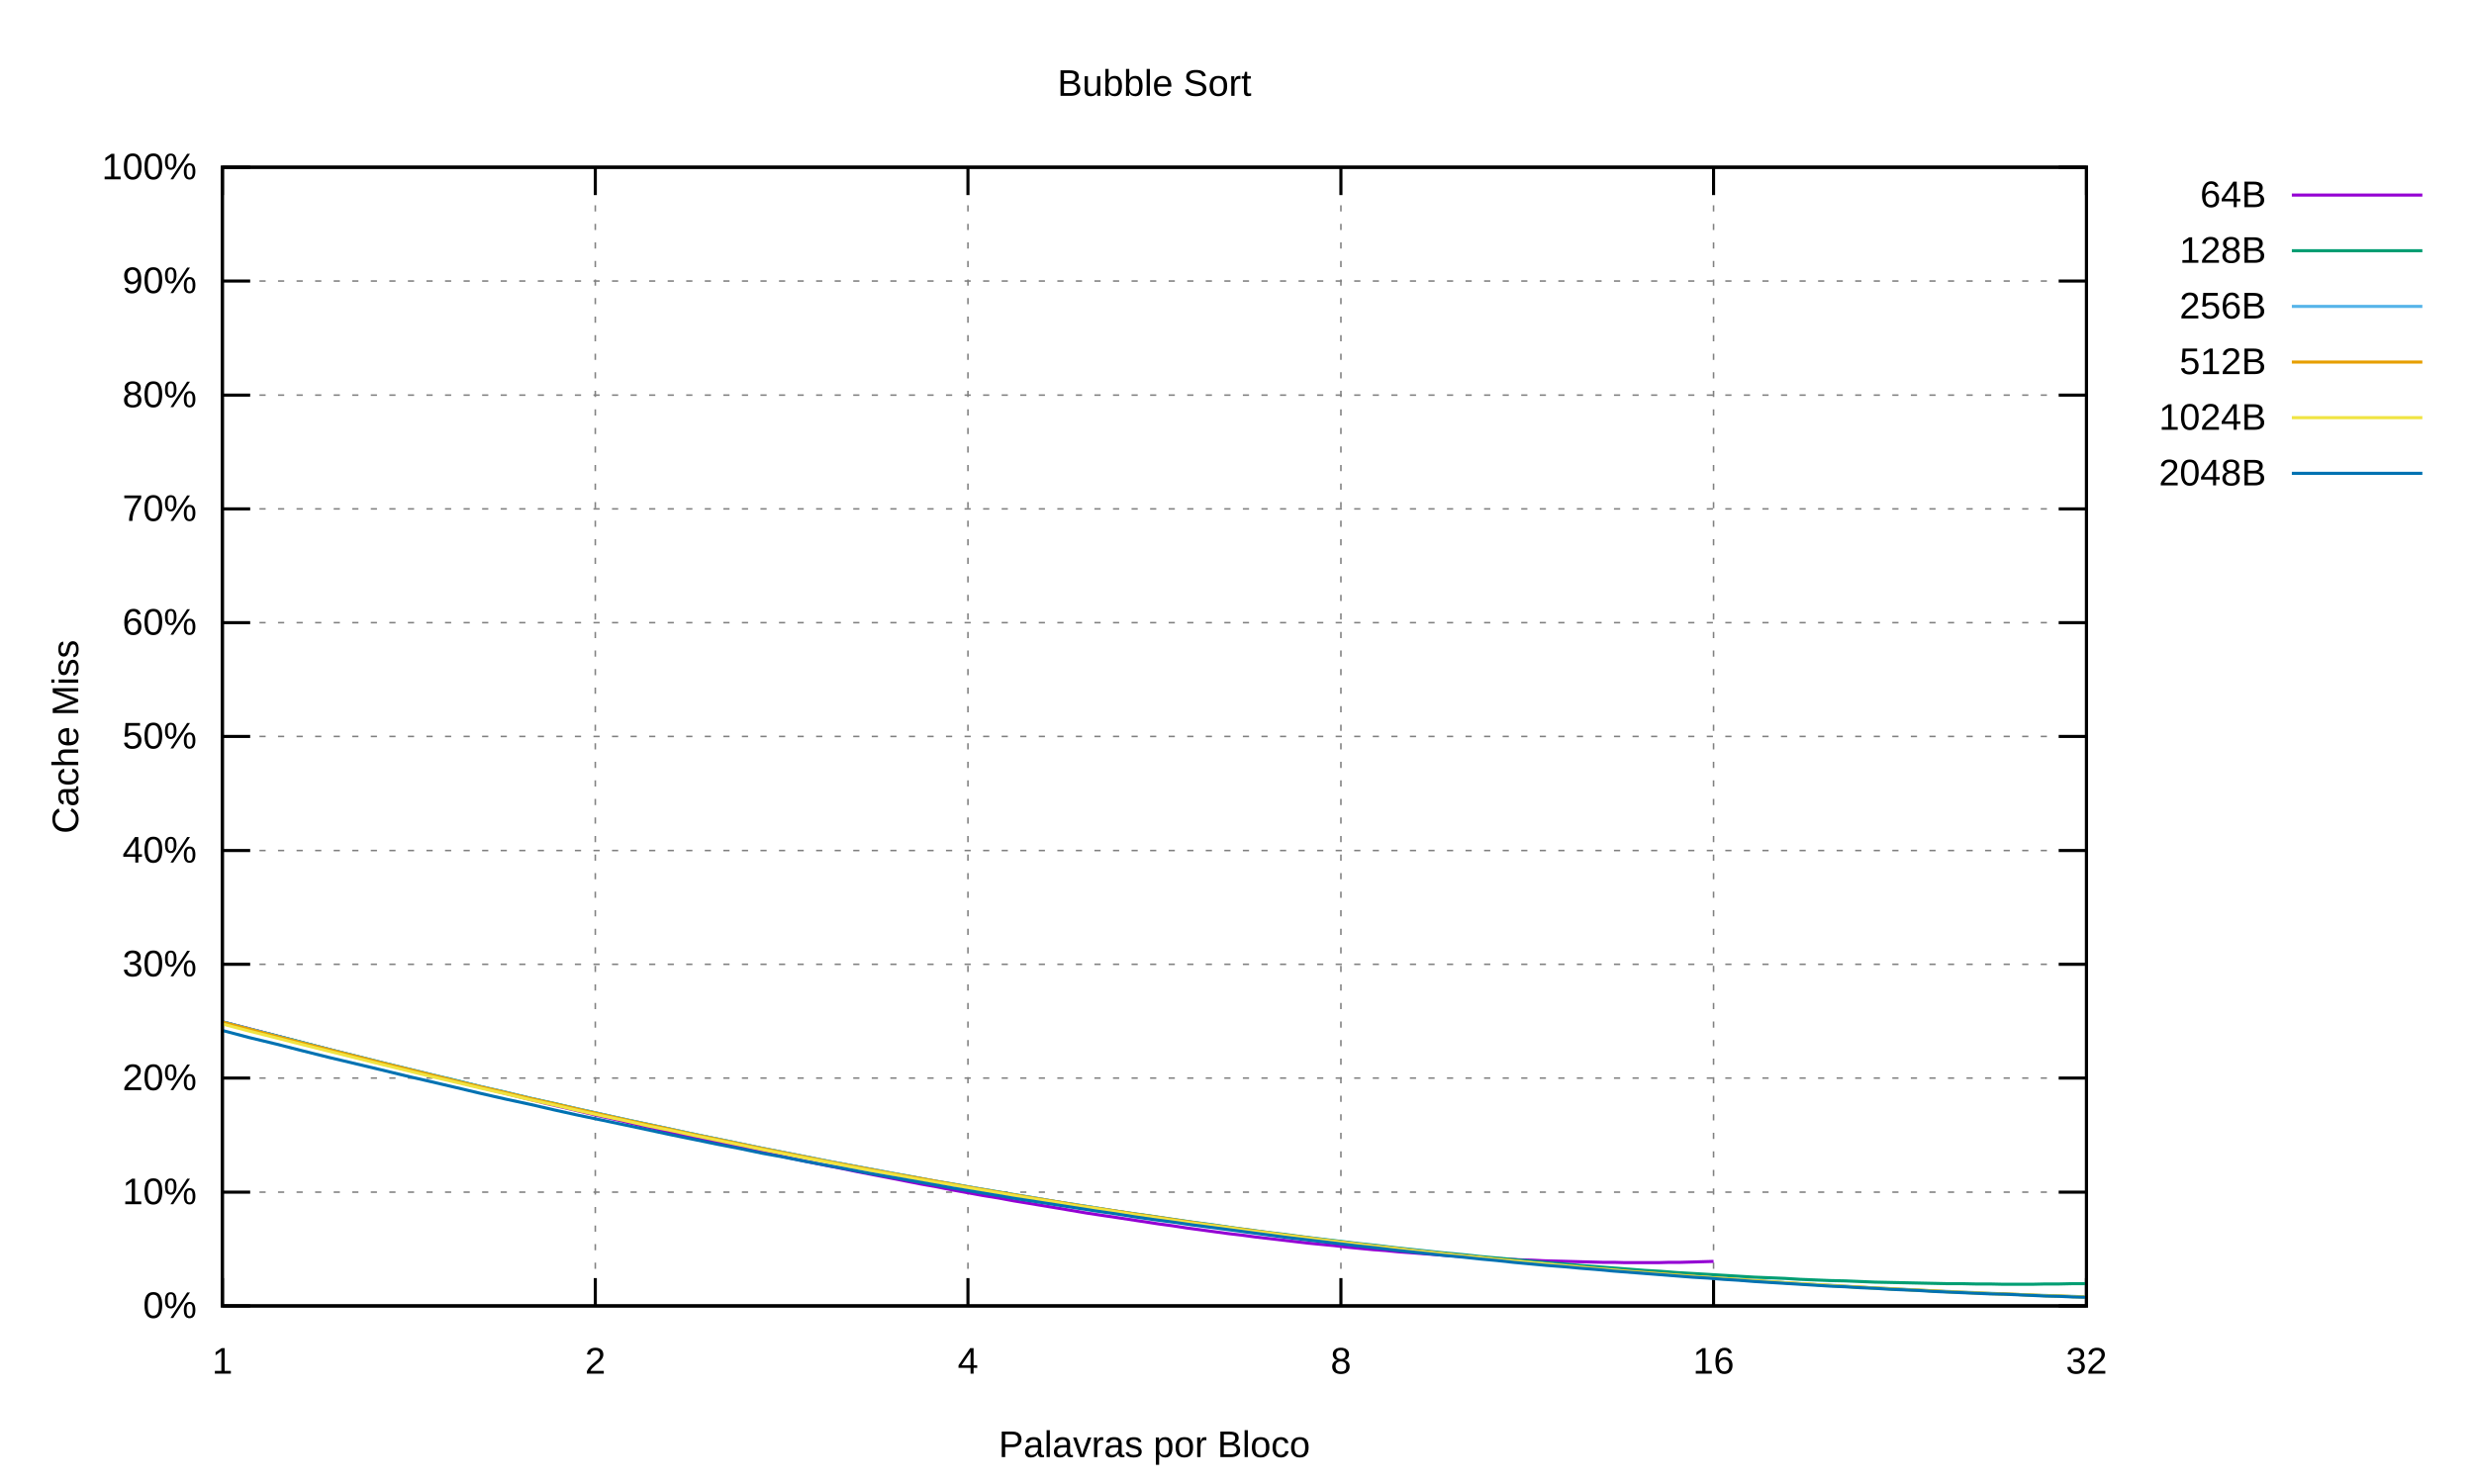
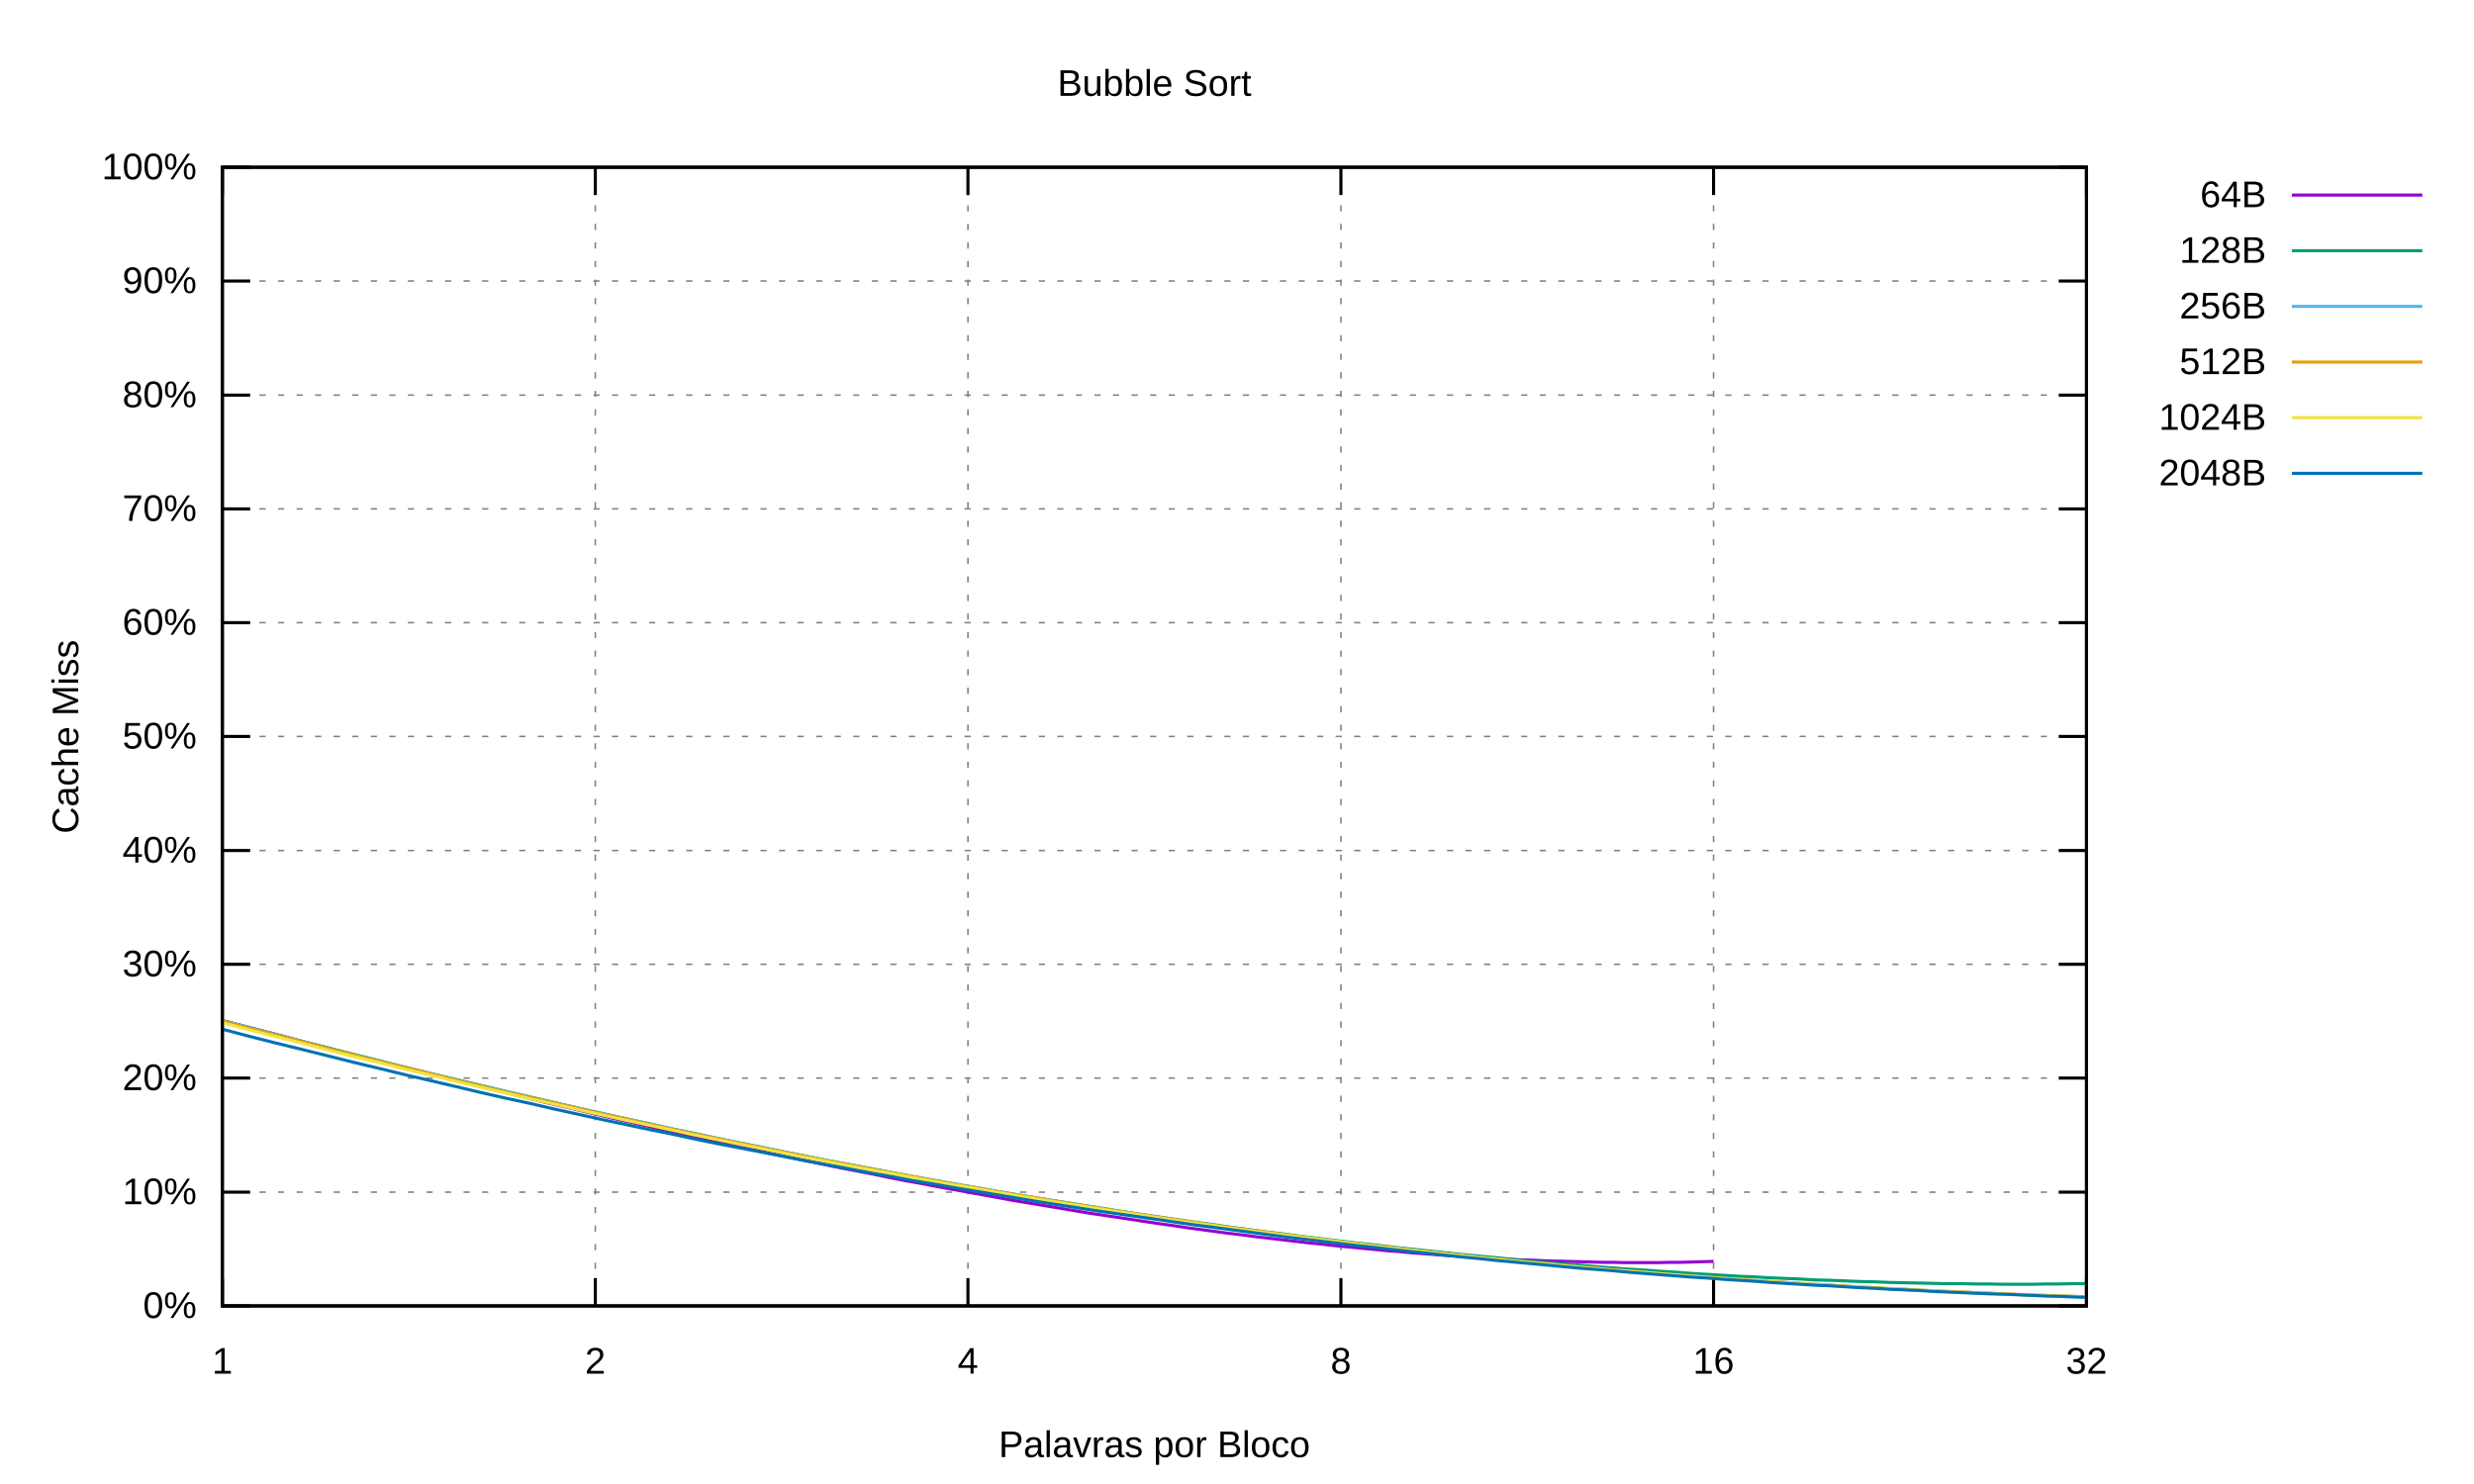
<svg xmlns="http://www.w3.org/2000/svg" xmlns:xlink="http://www.w3.org/1999/xlink" width="800" height="480" viewBox="0 0 800 480">
  <g id="gnuplot_canvas">
    <rect x="0" y="0" width="800" height="480" fill="none" />
    <defs>
      <circle id="gpDot" r="0.5" stroke-width="0.5" stroke="currentColor" />
      <path id="gpPt0" stroke-width="0.222" stroke="currentColor" d="M-1,0 h2 M0,-1 v2" />
      <path id="gpPt1" stroke-width="0.222" stroke="currentColor" d="M-1,-1 L1,1 M1,-1 L-1,1" />
      <path id="gpPt2" stroke-width="0.222" stroke="currentColor" d="M-1,0 L1,0 M0,-1 L0,1 M-1,-1 L1,1 M-1,1 L1,-1" />
      <rect id="gpPt3" stroke-width="0.222" stroke="currentColor" x="-1" y="-1" width="2" height="2" />
      <rect id="gpPt4" stroke-width="0.222" stroke="currentColor" fill="currentColor" x="-1" y="-1" width="2" height="2" />
      <circle id="gpPt5" stroke-width="0.222" stroke="currentColor" cx="0" cy="0" r="1" />
      <use xlink:href="#gpPt5" id="gpPt6" fill="currentColor" stroke="none" />
      <path id="gpPt7" stroke-width="0.222" stroke="currentColor" d="M0,-1.33 L-1.33,0.67 L1.33,0.67 z" />
      <use xlink:href="#gpPt7" id="gpPt8" fill="currentColor" stroke="none" />
      <use xlink:href="#gpPt7" id="gpPt9" stroke="currentColor" transform="rotate(180)" />
      <use xlink:href="#gpPt9" id="gpPt10" fill="currentColor" stroke="none" />
      <use xlink:href="#gpPt3" id="gpPt11" stroke="currentColor" transform="rotate(45)" />
      <use xlink:href="#gpPt11" id="gpPt12" fill="currentColor" stroke="none" />
      <path id="gpPt13" stroke-width="0.222" stroke="currentColor" d="M0,1.330 L1.265,0.411 L0.782,-1.067 L-0.782,-1.076 L-1.265,0.411 z" />
      <use xlink:href="#gpPt13" id="gpPt14" fill="currentColor" stroke="none" />
      <filter id="textbox" filterUnits="objectBoundingBox" x="0" y="0" height="1" width="1">
        <feFlood flood-color="white" flood-opacity="1" result="bgnd" />
        <feComposite in="SourceGraphic" in2="bgnd" operator="atop" />
      </filter>
      <filter id="greybox" filterUnits="objectBoundingBox" x="0" y="0" height="1" width="1">
        <feFlood flood-color="lightgrey" flood-opacity="1" result="grey" />
        <feComposite in="SourceGraphic" in2="grey" operator="atop" />
      </filter>
    </defs>
    <g fill="none" color="white" stroke="black" stroke-width="1.00" stroke-linecap="butt" stroke-linejoin="miter">
</g>
    <g fill="none" color="black" stroke="currentColor" stroke-width="1.00" stroke-linecap="butt" stroke-linejoin="miter">
</g>
    <g fill="none" color="black" stroke="black" stroke-width="0.50" stroke-linecap="butt" stroke-linejoin="miter">
</g>
    <g fill="none" color="gray" stroke="currentColor" stroke-width="0.50" stroke-linecap="butt" stroke-linejoin="miter">
      <path stroke="gray" stroke-dasharray="2,4" class="gridline" d="M71.9,422.4 L674.7,422.4  " />
    </g>
    <g fill="none" color="gray" stroke="gray" stroke-width="1.00" stroke-linecap="butt" stroke-linejoin="miter">
</g>
    <g fill="none" color="black" stroke="currentColor" stroke-width="1.00" stroke-linecap="butt" stroke-linejoin="miter">
      <path stroke="black" d="M71.9,422.4 L80.9,422.4 M674.7,422.4 L665.7,422.4  " />
      <g transform="translate(63.6,426.3)" stroke="none" fill="black" font-family="Arial" font-size="12.00" text-anchor="end">
        <text>
          <tspan font-family="Arial">0%</tspan>
        </text>
      </g>
    </g>
    <g fill="none" color="black" stroke="currentColor" stroke-width="1.00" stroke-linecap="butt" stroke-linejoin="miter">
</g>
    <g fill="none" color="black" stroke="black" stroke-width="0.50" stroke-linecap="butt" stroke-linejoin="miter">
</g>
    <g fill="none" color="gray" stroke="currentColor" stroke-width="0.50" stroke-linecap="butt" stroke-linejoin="miter">
      <path stroke="gray" stroke-dasharray="2,4" class="gridline" d="M71.9,385.6 L674.7,385.6  " />
    </g>
    <g fill="none" color="gray" stroke="gray" stroke-width="1.00" stroke-linecap="butt" stroke-linejoin="miter">
</g>
    <g fill="none" color="black" stroke="currentColor" stroke-width="1.00" stroke-linecap="butt" stroke-linejoin="miter">
      <path stroke="black" d="M71.9,385.6 L80.9,385.6 M674.7,385.6 L665.7,385.6  " />
      <g transform="translate(63.6,389.5)" stroke="none" fill="black" font-family="Arial" font-size="12.00" text-anchor="end">
        <text>
          <tspan font-family="Arial">10%</tspan>
        </text>
      </g>
    </g>
    <g fill="none" color="black" stroke="currentColor" stroke-width="1.00" stroke-linecap="butt" stroke-linejoin="miter">
</g>
    <g fill="none" color="black" stroke="black" stroke-width="0.50" stroke-linecap="butt" stroke-linejoin="miter">
</g>
    <g fill="none" color="gray" stroke="currentColor" stroke-width="0.50" stroke-linecap="butt" stroke-linejoin="miter">
      <path stroke="gray" stroke-dasharray="2,4" class="gridline" d="M71.9,348.7 L674.7,348.7  " />
    </g>
    <g fill="none" color="gray" stroke="gray" stroke-width="1.00" stroke-linecap="butt" stroke-linejoin="miter">
</g>
    <g fill="none" color="black" stroke="currentColor" stroke-width="1.00" stroke-linecap="butt" stroke-linejoin="miter">
      <path stroke="black" d="M71.9,348.7 L80.9,348.7 M674.7,348.7 L665.7,348.7  " />
      <g transform="translate(63.6,352.6)" stroke="none" fill="black" font-family="Arial" font-size="12.00" text-anchor="end">
        <text>
          <tspan font-family="Arial">20%</tspan>
        </text>
      </g>
    </g>
    <g fill="none" color="black" stroke="currentColor" stroke-width="1.00" stroke-linecap="butt" stroke-linejoin="miter">
</g>
    <g fill="none" color="black" stroke="black" stroke-width="0.50" stroke-linecap="butt" stroke-linejoin="miter">
</g>
    <g fill="none" color="gray" stroke="currentColor" stroke-width="0.50" stroke-linecap="butt" stroke-linejoin="miter">
      <path stroke="gray" stroke-dasharray="2,4" class="gridline" d="M71.9,311.9 L674.7,311.9  " />
    </g>
    <g fill="none" color="gray" stroke="gray" stroke-width="1.00" stroke-linecap="butt" stroke-linejoin="miter">
</g>
    <g fill="none" color="black" stroke="currentColor" stroke-width="1.00" stroke-linecap="butt" stroke-linejoin="miter">
      <path stroke="black" d="M71.9,311.9 L80.9,311.9 M674.7,311.9 L665.7,311.9  " />
      <g transform="translate(63.6,315.8)" stroke="none" fill="black" font-family="Arial" font-size="12.00" text-anchor="end">
        <text>
          <tspan font-family="Arial">30%</tspan>
        </text>
      </g>
    </g>
    <g fill="none" color="black" stroke="currentColor" stroke-width="1.00" stroke-linecap="butt" stroke-linejoin="miter">
</g>
    <g fill="none" color="black" stroke="black" stroke-width="0.50" stroke-linecap="butt" stroke-linejoin="miter">
</g>
    <g fill="none" color="gray" stroke="currentColor" stroke-width="0.50" stroke-linecap="butt" stroke-linejoin="miter">
      <path stroke="gray" stroke-dasharray="2,4" class="gridline" d="M71.9,275.1 L674.7,275.1  " />
    </g>
    <g fill="none" color="gray" stroke="gray" stroke-width="1.00" stroke-linecap="butt" stroke-linejoin="miter">
</g>
    <g fill="none" color="black" stroke="currentColor" stroke-width="1.00" stroke-linecap="butt" stroke-linejoin="miter">
      <path stroke="black" d="M71.9,275.1 L80.9,275.1 M674.7,275.1 L665.7,275.1  " />
      <g transform="translate(63.6,279.0)" stroke="none" fill="black" font-family="Arial" font-size="12.00" text-anchor="end">
        <text>
          <tspan font-family="Arial">40%</tspan>
        </text>
      </g>
    </g>
    <g fill="none" color="black" stroke="currentColor" stroke-width="1.00" stroke-linecap="butt" stroke-linejoin="miter">
</g>
    <g fill="none" color="black" stroke="black" stroke-width="0.50" stroke-linecap="butt" stroke-linejoin="miter">
</g>
    <g fill="none" color="gray" stroke="currentColor" stroke-width="0.50" stroke-linecap="butt" stroke-linejoin="miter">
      <path stroke="gray" stroke-dasharray="2,4" class="gridline" d="M71.9,238.2 L674.7,238.2  " />
    </g>
    <g fill="none" color="gray" stroke="gray" stroke-width="1.00" stroke-linecap="butt" stroke-linejoin="miter">
</g>
    <g fill="none" color="black" stroke="currentColor" stroke-width="1.00" stroke-linecap="butt" stroke-linejoin="miter">
      <path stroke="black" d="M71.9,238.2 L80.9,238.2 M674.7,238.2 L665.7,238.2  " />
      <g transform="translate(63.6,242.1)" stroke="none" fill="black" font-family="Arial" font-size="12.00" text-anchor="end">
        <text>
          <tspan font-family="Arial">50%</tspan>
        </text>
      </g>
    </g>
    <g fill="none" color="black" stroke="currentColor" stroke-width="1.00" stroke-linecap="butt" stroke-linejoin="miter">
</g>
    <g fill="none" color="black" stroke="black" stroke-width="0.50" stroke-linecap="butt" stroke-linejoin="miter">
</g>
    <g fill="none" color="gray" stroke="currentColor" stroke-width="0.50" stroke-linecap="butt" stroke-linejoin="miter">
      <path stroke="gray" stroke-dasharray="2,4" class="gridline" d="M71.9,201.4 L674.7,201.4  " />
    </g>
    <g fill="none" color="gray" stroke="gray" stroke-width="1.00" stroke-linecap="butt" stroke-linejoin="miter">
</g>
    <g fill="none" color="black" stroke="currentColor" stroke-width="1.00" stroke-linecap="butt" stroke-linejoin="miter">
      <path stroke="black" d="M71.9,201.4 L80.9,201.4 M674.7,201.4 L665.7,201.4  " />
      <g transform="translate(63.6,205.3)" stroke="none" fill="black" font-family="Arial" font-size="12.00" text-anchor="end">
        <text>
          <tspan font-family="Arial">60%</tspan>
        </text>
      </g>
    </g>
    <g fill="none" color="black" stroke="currentColor" stroke-width="1.00" stroke-linecap="butt" stroke-linejoin="miter">
</g>
    <g fill="none" color="black" stroke="black" stroke-width="0.50" stroke-linecap="butt" stroke-linejoin="miter">
</g>
    <g fill="none" color="gray" stroke="currentColor" stroke-width="0.50" stroke-linecap="butt" stroke-linejoin="miter">
      <path stroke="gray" stroke-dasharray="2,4" class="gridline" d="M71.9,164.6 L674.7,164.6  " />
    </g>
    <g fill="none" color="gray" stroke="gray" stroke-width="1.00" stroke-linecap="butt" stroke-linejoin="miter">
</g>
    <g fill="none" color="black" stroke="currentColor" stroke-width="1.00" stroke-linecap="butt" stroke-linejoin="miter">
      <path stroke="black" d="M71.9,164.6 L80.9,164.6 M674.7,164.6 L665.7,164.6  " />
      <g transform="translate(63.6,168.5)" stroke="none" fill="black" font-family="Arial" font-size="12.00" text-anchor="end">
        <text>
          <tspan font-family="Arial">70%</tspan>
        </text>
      </g>
    </g>
    <g fill="none" color="black" stroke="currentColor" stroke-width="1.00" stroke-linecap="butt" stroke-linejoin="miter">
</g>
    <g fill="none" color="black" stroke="black" stroke-width="0.50" stroke-linecap="butt" stroke-linejoin="miter">
</g>
    <g fill="none" color="gray" stroke="currentColor" stroke-width="0.50" stroke-linecap="butt" stroke-linejoin="miter">
      <path stroke="gray" stroke-dasharray="2,4" class="gridline" d="M71.9,127.8 L674.7,127.8  " />
    </g>
    <g fill="none" color="gray" stroke="gray" stroke-width="1.00" stroke-linecap="butt" stroke-linejoin="miter">
</g>
    <g fill="none" color="black" stroke="currentColor" stroke-width="1.00" stroke-linecap="butt" stroke-linejoin="miter">
      <path stroke="black" d="M71.9,127.8 L80.9,127.8 M674.7,127.8 L665.7,127.8  " />
      <g transform="translate(63.6,131.7)" stroke="none" fill="black" font-family="Arial" font-size="12.00" text-anchor="end">
        <text>
          <tspan font-family="Arial">80%</tspan>
        </text>
      </g>
    </g>
    <g fill="none" color="black" stroke="currentColor" stroke-width="1.00" stroke-linecap="butt" stroke-linejoin="miter">
</g>
    <g fill="none" color="black" stroke="black" stroke-width="0.50" stroke-linecap="butt" stroke-linejoin="miter">
</g>
    <g fill="none" color="gray" stroke="currentColor" stroke-width="0.50" stroke-linecap="butt" stroke-linejoin="miter">
      <path stroke="gray" stroke-dasharray="2,4" class="gridline" d="M71.9,90.9 L674.7,90.9  " />
    </g>
    <g fill="none" color="gray" stroke="gray" stroke-width="1.00" stroke-linecap="butt" stroke-linejoin="miter">
</g>
    <g fill="none" color="black" stroke="currentColor" stroke-width="1.00" stroke-linecap="butt" stroke-linejoin="miter">
      <path stroke="black" d="M71.9,90.9 L80.9,90.9 M674.7,90.9 L665.7,90.9  " />
      <g transform="translate(63.6,94.8)" stroke="none" fill="black" font-family="Arial" font-size="12.00" text-anchor="end">
        <text>
          <tspan font-family="Arial">90%</tspan>
        </text>
      </g>
    </g>
    <g fill="none" color="black" stroke="currentColor" stroke-width="1.00" stroke-linecap="butt" stroke-linejoin="miter">
</g>
    <g fill="none" color="black" stroke="black" stroke-width="0.50" stroke-linecap="butt" stroke-linejoin="miter">
</g>
    <g fill="none" color="gray" stroke="currentColor" stroke-width="0.50" stroke-linecap="butt" stroke-linejoin="miter">
      <path stroke="gray" stroke-dasharray="2,4" class="gridline" d="M71.9,54.1 L674.7,54.1  " />
    </g>
    <g fill="none" color="gray" stroke="gray" stroke-width="1.00" stroke-linecap="butt" stroke-linejoin="miter">
</g>
    <g fill="none" color="black" stroke="currentColor" stroke-width="1.00" stroke-linecap="butt" stroke-linejoin="miter">
      <path stroke="black" d="M71.9,54.1 L80.9,54.1 M674.7,54.1 L665.7,54.1  " />
      <g transform="translate(63.6,58.0)" stroke="none" fill="black" font-family="Arial" font-size="12.00" text-anchor="end">
        <text>
          <tspan font-family="Arial">100%</tspan>
        </text>
      </g>
    </g>
    <g fill="none" color="black" stroke="currentColor" stroke-width="1.00" stroke-linecap="butt" stroke-linejoin="miter">
</g>
    <g fill="none" color="black" stroke="black" stroke-width="0.50" stroke-linecap="butt" stroke-linejoin="miter">
</g>
    <g fill="none" color="gray" stroke="currentColor" stroke-width="0.50" stroke-linecap="butt" stroke-linejoin="miter">
      <path stroke="gray" stroke-dasharray="2,4" class="gridline" d="M71.9,422.4 L71.9,54.1  " />
    </g>
    <g fill="none" color="gray" stroke="gray" stroke-width="1.00" stroke-linecap="butt" stroke-linejoin="miter">
</g>
    <g fill="none" color="black" stroke="currentColor" stroke-width="1.00" stroke-linecap="butt" stroke-linejoin="miter">
      <path stroke="black" d="M71.9,422.4 L71.9,413.4 M71.9,54.1 L71.9,63.1  " />
      <g transform="translate(71.9,444.3)" stroke="none" fill="black" font-family="Arial" font-size="12.00" text-anchor="middle">
        <text>
          <tspan font-family="Arial"> 1</tspan>
        </text>
      </g>
    </g>
    <g fill="none" color="black" stroke="currentColor" stroke-width="1.00" stroke-linecap="butt" stroke-linejoin="miter">
</g>
    <g fill="none" color="black" stroke="black" stroke-width="0.50" stroke-linecap="butt" stroke-linejoin="miter">
</g>
    <g fill="none" color="gray" stroke="currentColor" stroke-width="0.50" stroke-linecap="butt" stroke-linejoin="miter">
      <path stroke="gray" stroke-dasharray="2,4" class="gridline" d="M192.5,422.4 L192.5,54.1  " />
    </g>
    <g fill="none" color="gray" stroke="gray" stroke-width="1.00" stroke-linecap="butt" stroke-linejoin="miter">
</g>
    <g fill="none" color="black" stroke="currentColor" stroke-width="1.00" stroke-linecap="butt" stroke-linejoin="miter">
      <path stroke="black" d="M192.5,422.4 L192.5,413.4 M192.5,54.1 L192.5,63.1  " />
      <g transform="translate(192.5,444.3)" stroke="none" fill="black" font-family="Arial" font-size="12.00" text-anchor="middle">
        <text>
          <tspan font-family="Arial"> 2</tspan>
        </text>
      </g>
    </g>
    <g fill="none" color="black" stroke="currentColor" stroke-width="1.00" stroke-linecap="butt" stroke-linejoin="miter">
</g>
    <g fill="none" color="black" stroke="black" stroke-width="0.50" stroke-linecap="butt" stroke-linejoin="miter">
</g>
    <g fill="none" color="gray" stroke="currentColor" stroke-width="0.50" stroke-linecap="butt" stroke-linejoin="miter">
      <path stroke="gray" stroke-dasharray="2,4" class="gridline" d="M313.0,422.4 L313.0,54.1  " />
    </g>
    <g fill="none" color="gray" stroke="gray" stroke-width="1.00" stroke-linecap="butt" stroke-linejoin="miter">
</g>
    <g fill="none" color="black" stroke="currentColor" stroke-width="1.00" stroke-linecap="butt" stroke-linejoin="miter">
      <path stroke="black" d="M313.0,422.4 L313.0,413.4 M313.0,54.1 L313.0,63.1  " />
      <g transform="translate(313.0,444.3)" stroke="none" fill="black" font-family="Arial" font-size="12.00" text-anchor="middle">
        <text>
          <tspan font-family="Arial"> 4</tspan>
        </text>
      </g>
    </g>
    <g fill="none" color="black" stroke="currentColor" stroke-width="1.00" stroke-linecap="butt" stroke-linejoin="miter">
</g>
    <g fill="none" color="black" stroke="black" stroke-width="0.50" stroke-linecap="butt" stroke-linejoin="miter">
</g>
    <g fill="none" color="gray" stroke="currentColor" stroke-width="0.50" stroke-linecap="butt" stroke-linejoin="miter">
      <path stroke="gray" stroke-dasharray="2,4" class="gridline" d="M433.6,422.4 L433.6,54.1  " />
    </g>
    <g fill="none" color="gray" stroke="gray" stroke-width="1.00" stroke-linecap="butt" stroke-linejoin="miter">
</g>
    <g fill="none" color="black" stroke="currentColor" stroke-width="1.00" stroke-linecap="butt" stroke-linejoin="miter">
      <path stroke="black" d="M433.6,422.4 L433.6,413.4 M433.6,54.1 L433.6,63.1  " />
      <g transform="translate(433.6,444.3)" stroke="none" fill="black" font-family="Arial" font-size="12.00" text-anchor="middle">
        <text>
          <tspan font-family="Arial"> 8</tspan>
        </text>
      </g>
    </g>
    <g fill="none" color="black" stroke="currentColor" stroke-width="1.00" stroke-linecap="butt" stroke-linejoin="miter">
</g>
    <g fill="none" color="black" stroke="black" stroke-width="0.50" stroke-linecap="butt" stroke-linejoin="miter">
</g>
    <g fill="none" color="gray" stroke="currentColor" stroke-width="0.50" stroke-linecap="butt" stroke-linejoin="miter">
      <path stroke="gray" stroke-dasharray="2,4" class="gridline" d="M554.1,422.4 L554.1,54.1  " />
    </g>
    <g fill="none" color="gray" stroke="gray" stroke-width="1.00" stroke-linecap="butt" stroke-linejoin="miter">
</g>
    <g fill="none" color="black" stroke="currentColor" stroke-width="1.00" stroke-linecap="butt" stroke-linejoin="miter">
      <path stroke="black" d="M554.1,422.4 L554.1,413.4 M554.1,54.1 L554.1,63.1  " />
      <g transform="translate(554.1,444.3)" stroke="none" fill="black" font-family="Arial" font-size="12.00" text-anchor="middle">
        <text>
          <tspan font-family="Arial"> 16</tspan>
        </text>
      </g>
    </g>
    <g fill="none" color="black" stroke="currentColor" stroke-width="1.00" stroke-linecap="butt" stroke-linejoin="miter">
</g>
    <g fill="none" color="black" stroke="black" stroke-width="0.50" stroke-linecap="butt" stroke-linejoin="miter">
</g>
    <g fill="none" color="gray" stroke="currentColor" stroke-width="0.50" stroke-linecap="butt" stroke-linejoin="miter">
      <path stroke="gray" stroke-dasharray="2,4" class="gridline" d="M674.7,422.4 L674.7,54.1  " />
    </g>
    <g fill="none" color="gray" stroke="gray" stroke-width="1.00" stroke-linecap="butt" stroke-linejoin="miter">
</g>
    <g fill="none" color="black" stroke="currentColor" stroke-width="1.00" stroke-linecap="butt" stroke-linejoin="miter">
      <path stroke="black" d="M674.7,422.4 L674.7,413.4 M674.7,54.1 L674.7,63.1  " />
      <g transform="translate(674.7,444.3)" stroke="none" fill="black" font-family="Arial" font-size="12.00" text-anchor="middle">
        <text>
          <tspan font-family="Arial"> 32</tspan>
        </text>
      </g>
    </g>
    <g fill="none" color="black" stroke="currentColor" stroke-width="1.00" stroke-linecap="butt" stroke-linejoin="miter">
</g>
    <g fill="none" color="black" stroke="currentColor" stroke-width="1.00" stroke-linecap="butt" stroke-linejoin="miter">
      <path stroke="black" d="M71.9,54.1 L71.9,422.4 L674.7,422.4 L674.7,54.1 L71.9,54.1 Z  " />
    </g>
    <g fill="none" color="black" stroke="currentColor" stroke-width="1.00" stroke-linecap="butt" stroke-linejoin="miter">
      <g transform="translate(25.3,238.3) rotate(270)" stroke="none" fill="black" font-family="Arial" font-size="12.00" text-anchor="middle">
        <text>
          <tspan font-family="Arial">Cache Miss</tspan>
        </text>
      </g>
    </g>
    <g fill="none" color="black" stroke="currentColor" stroke-width="1.00" stroke-linecap="butt" stroke-linejoin="miter">
      <g transform="translate(373.3,471.3)" stroke="none" fill="black" font-family="Arial" font-size="12.00" text-anchor="middle">
        <text>
          <tspan font-family="Arial">Palavras por Bloco</tspan>
        </text>
      </g>
    </g>
    <g fill="none" color="black" stroke="currentColor" stroke-width="1.00" stroke-linecap="butt" stroke-linejoin="miter">
      <g transform="translate(373.3,31.0)" stroke="none" fill="black" font-family="Arial" font-size="12.00" text-anchor="middle">
        <text>
          <tspan font-family="Arial">Bubble Sort</tspan>
        </text>
      </g>
    </g>
    <g fill="none" color="black" stroke="currentColor" stroke-width="1.00" stroke-linecap="butt" stroke-linejoin="miter">
</g>
    <g id="gnuplot_plot_1">
      <g fill="none" color="black" stroke="currentColor" stroke-width="1.00" stroke-linecap="butt" stroke-linejoin="miter">
        <g transform="translate(732.8,67.0)" stroke="none" fill="black" font-family="Arial" font-size="12.00" text-anchor="end">
          <text>
            <tspan font-family="Arial">64B</tspan>
          </text>
        </g>
      </g>
      <g fill="none" color="black" stroke="currentColor" stroke-width="1.00" stroke-linecap="butt" stroke-linejoin="miter">
-         <path stroke="rgb(148,   0, 211)" d="M741.1,63.1 L783.3,63.1 M71.9,330.5 L78.9,332.3 L85.8,334.1 L92.7,335.9 L99.5,337.7 L106.2,339.4   L112.8,341.1 L119.4,342.8 L126.0,344.5 L132.4,346.1 L138.8,347.7 L145.2,349.3 L151.5,350.8 L157.7,352.3   L163.9,353.8 L170.1,355.3 L176.1,356.8 L182.2,358.2 L188.1,359.6 L194.0,361.0 L199.9,362.3 L205.7,363.7   L211.5,365.0 L217.2,366.3 L222.9,367.5 L228.6,368.8 L234.1,370.0 L239.7,371.2 L245.2,372.4 L250.6,373.5   L256.1,374.7 L261.4,375.8 L266.8,376.9 L272.0,377.9 L277.3,379.0 L282.5,380.0 L287.7,381.0 L292.8,382.0   L297.9,383.0 L303.0,383.9 L308.0,384.9 L313.0,385.8 L317.9,386.7 L322.9,387.5 L327.7,388.4 L332.6,389.2   L337.4,390.0 L342.2,390.8 L346.9,391.6 L351.6,392.4 L356.3,393.1 L361.0,393.8 L365.6,394.5 L370.2,395.2   L374.8,395.9 L379.3,396.5 L383.8,397.2 L388.3,397.8 L392.7,398.4 L397.1,399.0 L401.5,399.5 L405.9,400.1   L410.2,400.6 L414.5,401.1 L418.8,401.6 L423.1,402.1 L427.3,402.5 L431.5,402.9 L435.7,403.4 L439.8,403.8   L444.0,404.2 L448.1,404.5 L452.1,404.9 L456.2,405.2 L460.2,405.5 L464.2,405.8 L468.2,406.1 L472.2,406.4   L476.1,406.6 L480.1,406.9 L484.0,407.1 L487.8,407.3 L491.7,407.5 L495.5,407.6 L499.3,407.8 L503.1,407.9   L506.9,408.0 L510.6,408.1 L514.4,408.2 L518.1,408.3 L521.8,408.3 L525.4,408.4 L529.1,408.4 L532.7,408.4   L536.3,408.4 L539.9,408.3 L543.5,408.3 L547.1,408.2 L550.6,408.1 L554.1,408.0  " />
+         <path stroke="rgb(148,   0, 211)" d="M741.1,63.1 L783.3,63.1 M71.9,330.1 L78.9,331.9 L85.8,333.7 L92.7,335.5 L99.5,337.3 L106.2,339.0   L112.8,340.8 L119.4,342.4 L126.0,344.1 L132.4,345.7 L138.8,347.3 L145.2,348.9 L151.5,350.5 L157.7,352.0   L163.9,353.5 L170.1,355.0 L176.1,356.5 L182.2,357.9 L188.1,359.3 L194.0,360.7 L199.9,362.1 L205.7,363.4   L211.5,364.7 L217.2,366.0 L222.9,367.3 L228.6,368.5 L234.1,369.8 L239.7,371.0 L245.2,372.2 L250.6,373.3   L256.1,374.5 L261.4,375.6 L266.8,376.7 L272.0,377.8 L277.3,378.8 L282.5,379.8 L287.7,380.9 L292.8,381.9   L297.9,382.8 L303.0,383.8 L308.0,384.7 L313.0,385.6 L317.9,386.5 L322.9,387.4 L327.7,388.3 L332.6,389.1   L337.4,389.9 L342.2,390.7 L346.9,391.5 L351.6,392.3 L356.3,393.0 L361.0,393.7 L365.6,394.4 L370.2,395.1   L374.8,395.8 L379.3,396.4 L383.8,397.1 L388.3,397.7 L392.7,398.3 L397.1,398.9 L401.5,399.4 L405.9,400.0   L410.2,400.5 L414.5,401.0 L418.8,401.5 L423.1,402.0 L427.3,402.4 L431.5,402.9 L435.7,403.3 L439.8,403.7   L444.0,404.1 L448.1,404.5 L452.1,404.8 L456.2,405.2 L460.2,405.5 L464.2,405.8 L468.2,406.1 L472.2,406.4   L476.1,406.6 L480.1,406.8 L484.0,407.1 L487.8,407.3 L491.7,407.5 L495.5,407.6 L499.3,407.8 L503.1,407.9   L506.9,408.0 L510.6,408.1 L514.4,408.2 L518.1,408.3 L521.8,408.3 L525.4,408.4 L529.1,408.4 L532.7,408.4   L536.3,408.4 L539.9,408.3 L543.5,408.3 L547.1,408.2 L550.6,408.1 L554.1,408.0  " />
      </g>
    </g>
    <g id="gnuplot_plot_2">
      <g fill="none" color="black" stroke="currentColor" stroke-width="1.00" stroke-linecap="butt" stroke-linejoin="miter">
        <g transform="translate(732.8,85.0)" stroke="none" fill="black" font-family="Arial" font-size="12.00" text-anchor="end">
          <text>
            <tspan font-family="Arial">128B</tspan>
          </text>
        </g>
      </g>
      <g fill="none" color="black" stroke="currentColor" stroke-width="1.00" stroke-linecap="butt" stroke-linejoin="miter">
-         <path stroke="rgb(  0, 158, 115)" d="M741.1,81.1 L783.3,81.1 M71.9,330.5 L80.6,332.8 L89.3,335.0 L97.9,337.2 L106.3,339.4 L114.7,341.5   L123.1,343.6 L131.3,345.6 L139.5,347.6 L147.6,349.5 L155.6,351.5 L163.5,353.3 L171.4,355.2 L179.2,356.9   L186.9,358.7 L194.6,360.4 L202.2,362.1 L209.7,363.7 L217.2,365.3 L224.6,366.9 L231.9,368.4 L239.2,369.9   L246.4,371.4 L253.6,372.8 L260.7,374.2 L267.7,375.6 L274.7,376.9 L281.6,378.2 L288.5,379.5 L295.3,380.7   L302.1,382.0 L308.8,383.1 L315.5,384.3 L322.1,385.4 L328.6,386.5 L335.2,387.6 L341.6,388.7 L348.0,389.7   L354.4,390.7 L360.7,391.7 L367.0,392.6 L373.3,393.5 L379.4,394.4 L385.6,395.3 L391.7,396.1 L397.8,397.0   L403.8,397.8 L409.8,398.6 L415.7,399.3 L421.6,400.1 L427.4,400.8 L433.3,401.5 L439.0,402.2 L444.8,402.8   L450.5,403.5 L456.1,404.1 L461.8,404.7 L467.4,405.3 L472.9,405.8 L478.4,406.4 L483.9,406.9 L489.4,407.4   L494.8,407.9 L500.2,408.4 L505.5,408.8 L510.9,409.3 L516.1,409.7 L521.4,410.1 L526.6,410.5 L531.8,410.9   L537.0,411.2 L542.1,411.6 L547.2,411.9 L552.3,412.2 L557.3,412.5 L562.3,412.8 L567.3,413.1 L572.3,413.3   L577.2,413.5 L582.1,413.8 L587.0,414.0 L591.8,414.2 L596.6,414.3 L601.4,414.5 L606.2,414.7 L610.9,414.8   L615.6,414.9 L620.3,415.0 L625.0,415.1 L629.6,415.2 L634.2,415.2 L638.8,415.3 L643.4,415.3 L647.9,415.4   L652.5,415.4 L657.0,415.4 L661.4,415.3 L665.9,415.3 L670.3,415.2 L674.7,415.2  " />
+         <path stroke="rgb(  0, 158, 115)" d="M741.1,81.1 L783.3,81.1 M71.9,330.1 L80.6,332.4 L89.3,334.6 L97.9,336.9 L106.3,339.0 L114.7,341.1   L123.1,343.2 L131.3,345.3 L139.5,347.3 L147.6,349.2 L155.6,351.1 L163.5,353.0 L171.4,354.8 L179.2,356.6   L186.9,358.4 L194.6,360.1 L202.2,361.8 L209.7,363.4 L217.2,365.1 L224.6,366.6 L231.9,368.2 L239.2,369.7   L246.4,371.1 L253.6,372.6 L260.7,374.0 L267.7,375.4 L274.7,376.7 L281.6,378.0 L288.5,379.3 L295.3,380.6   L302.1,381.8 L308.8,383.0 L315.5,384.1 L322.1,385.3 L328.6,386.4 L335.2,387.5 L341.6,388.5 L348.0,389.5   L354.4,390.5 L360.7,391.5 L367.0,392.5 L373.3,393.4 L379.4,394.3 L385.6,395.2 L391.7,396.0 L397.8,396.9   L403.8,397.7 L409.8,398.5 L415.7,399.2 L421.6,400.0 L427.4,400.7 L433.3,401.4 L439.0,402.1 L444.8,402.7   L450.5,403.4 L456.1,404.0 L461.8,404.6 L467.4,405.2 L472.9,405.8 L478.4,406.3 L483.9,406.8 L489.4,407.4   L494.8,407.9 L500.2,408.3 L505.5,408.8 L510.9,409.2 L516.1,409.7 L521.4,410.1 L526.6,410.5 L531.8,410.8   L537.0,411.2 L542.1,411.5 L547.2,411.9 L552.3,412.2 L557.3,412.5 L562.3,412.8 L567.3,413.0 L572.3,413.3   L577.2,413.5 L582.1,413.7 L587.0,414.0 L591.8,414.1 L596.6,414.3 L601.4,414.5 L606.2,414.6 L610.9,414.8   L615.6,414.9 L620.3,415.0 L625.0,415.1 L629.6,415.2 L634.2,415.2 L638.8,415.3 L643.4,415.3 L647.9,415.4   L652.5,415.4 L657.0,415.4 L661.4,415.3 L665.9,415.3 L670.3,415.2 L674.7,415.2  " />
      </g>
    </g>
    <g id="gnuplot_plot_3">
      <g fill="none" color="black" stroke="currentColor" stroke-width="1.00" stroke-linecap="butt" stroke-linejoin="miter">
        <g transform="translate(732.8,103.0)" stroke="none" fill="black" font-family="Arial" font-size="12.00" text-anchor="end">
          <text>
            <tspan font-family="Arial">256B</tspan>
          </text>
        </g>
      </g>
      <g fill="none" color="black" stroke="currentColor" stroke-width="1.00" stroke-linecap="butt" stroke-linejoin="miter">
-         <path stroke="rgb( 86, 180, 233)" d="M741.1,99.1 L783.3,99.1 M71.9,330.5 L80.6,332.8 L89.3,335.1 L97.9,337.3 L106.3,339.4 L114.7,341.5   L123.1,343.6 L131.3,345.6 L139.5,347.6 L147.6,349.6 L155.6,351.5 L163.5,353.3 L171.4,355.2 L179.2,357.0   L186.9,358.7 L194.6,360.4 L202.2,362.1 L209.7,363.7 L217.2,365.3 L224.6,366.9 L231.9,368.4 L239.2,369.9   L246.4,371.4 L253.6,372.8 L260.7,374.2 L267.7,375.6 L274.7,376.9 L281.6,378.2 L288.5,379.5 L295.3,380.8   L302.1,382.0 L308.8,383.2 L315.5,384.3 L322.1,385.5 L328.6,386.6 L335.2,387.6 L341.6,388.7 L348.0,389.7   L354.4,390.7 L360.7,391.7 L367.0,392.7 L373.3,393.6 L379.4,394.5 L385.6,395.4 L391.7,396.2 L397.8,397.1   L403.8,397.9 L409.8,398.7 L415.7,399.5 L421.6,400.2 L427.4,400.9 L433.3,401.7 L439.0,402.4 L444.8,403.0   L450.5,403.7 L456.1,404.3 L461.8,404.9 L467.4,405.6 L472.9,406.1 L478.4,406.7 L483.9,407.3 L489.4,407.8   L494.8,408.3 L500.2,408.8 L505.5,409.3 L510.9,409.8 L516.1,410.3 L521.4,410.7 L526.6,411.2 L531.8,411.6   L537.0,412.0 L542.1,412.4 L547.2,412.8 L552.3,413.2 L557.3,413.5 L562.3,413.9 L567.3,414.2 L572.3,414.5   L577.2,414.9 L582.1,415.2 L587.0,415.5 L591.8,415.7 L596.6,416.0 L601.4,416.3 L606.2,416.6 L610.9,416.8   L615.6,417.0 L620.3,417.3 L625.0,417.5 L629.6,417.7 L634.2,417.9 L638.8,418.1 L643.4,418.3 L647.9,418.5   L652.5,418.7 L657.0,418.9 L661.4,419.0 L665.9,419.2 L670.3,419.3 L674.7,419.5  " />
+         <path stroke="rgb( 86, 180, 233)" d="M741.1,99.1 L783.3,99.1 M71.9,330.1 L80.6,332.4 L89.3,334.7 L97.9,336.9 L106.3,339.1 L114.7,341.2   L123.1,343.3 L131.3,345.3 L139.5,347.3 L147.6,349.3 L155.6,351.2 L163.5,353.0 L171.4,354.9 L179.2,356.7   L186.9,358.4 L194.6,360.2 L202.2,361.8 L209.7,363.5 L217.2,365.1 L224.6,366.7 L231.9,368.2 L239.2,369.7   L246.4,371.2 L253.6,372.6 L260.7,374.0 L267.7,375.4 L274.7,376.7 L281.6,378.0 L288.5,379.3 L295.3,380.6   L302.1,381.8 L308.8,383.0 L315.5,384.2 L322.1,385.3 L328.6,386.4 L335.2,387.5 L341.6,388.5 L348.0,389.6   L354.4,390.6 L360.7,391.6 L367.0,392.5 L373.3,393.5 L379.4,394.4 L385.6,395.3 L391.7,396.1 L397.8,397.0   L403.8,397.8 L409.8,398.6 L415.7,399.4 L421.6,400.1 L427.4,400.8 L433.3,401.6 L439.0,402.3 L444.8,402.9   L450.5,403.6 L456.1,404.2 L461.8,404.9 L467.4,405.5 L472.9,406.1 L478.4,406.6 L483.9,407.2 L489.4,407.7   L494.8,408.3 L500.2,408.8 L505.5,409.3 L510.9,409.8 L516.1,410.2 L521.4,410.7 L526.6,411.1 L531.8,411.5   L537.0,412.0 L542.1,412.4 L547.2,412.7 L552.3,413.1 L557.3,413.5 L562.3,413.8 L567.3,414.2 L572.3,414.5   L577.2,414.8 L582.1,415.1 L587.0,415.4 L591.8,415.7 L596.6,416.0 L601.4,416.3 L606.2,416.5 L610.9,416.8   L615.6,417.0 L620.3,417.3 L625.0,417.5 L629.6,417.7 L634.2,417.9 L638.8,418.1 L643.4,418.3 L647.9,418.5   L652.5,418.7 L657.0,418.9 L661.4,419.0 L665.9,419.2 L670.3,419.3 L674.7,419.5  " />
      </g>
    </g>
    <g id="gnuplot_plot_4">
      <g fill="none" color="black" stroke="currentColor" stroke-width="1.00" stroke-linecap="butt" stroke-linejoin="miter">
        <g transform="translate(732.8,121.0)" stroke="none" fill="black" font-family="Arial" font-size="12.00" text-anchor="end">
          <text>
            <tspan font-family="Arial">512B</tspan>
          </text>
        </g>
      </g>
      <g fill="none" color="black" stroke="currentColor" stroke-width="1.00" stroke-linecap="butt" stroke-linejoin="miter">
-         <path stroke="rgb(230, 159,   0)" d="M741.1,117.1 L783.3,117.1 M71.9,330.6 L80.6,332.9 L89.3,335.2 L97.9,337.4 L106.3,339.5 L114.7,341.6   L123.1,343.7 L131.3,345.7 L139.5,347.7 L147.6,349.7 L155.6,351.6 L163.5,353.4 L171.4,355.3 L179.2,357.0   L186.9,358.8 L194.6,360.5 L202.2,362.2 L209.7,363.8 L217.2,365.4 L224.6,367.0 L231.9,368.5 L239.2,370.0   L246.4,371.5 L253.6,372.9 L260.7,374.3 L267.7,375.7 L274.7,377.0 L281.6,378.3 L288.5,379.6 L295.3,380.8   L302.1,382.0 L308.8,383.2 L315.5,384.4 L322.1,385.5 L328.6,386.6 L335.2,387.7 L341.6,388.7 L348.0,389.8   L354.4,390.8 L360.7,391.7 L367.0,392.7 L373.3,393.6 L379.4,394.5 L385.6,395.4 L391.7,396.3 L397.8,397.1   L403.8,397.9 L409.8,398.7 L415.7,399.5 L421.6,400.2 L427.4,401.0 L433.3,401.7 L439.0,402.4 L444.8,403.1   L450.5,403.7 L456.1,404.4 L461.8,405.0 L467.4,405.6 L472.9,406.2 L478.4,406.7 L483.9,407.3 L489.4,407.8   L494.8,408.4 L500.2,408.9 L505.5,409.4 L510.9,409.8 L516.1,410.3 L521.4,410.8 L526.6,411.2 L531.8,411.6   L537.0,412.0 L542.1,412.4 L547.2,412.8 L552.3,413.2 L557.3,413.5 L562.3,413.9 L567.3,414.2 L572.3,414.6   L577.2,414.9 L582.1,415.2 L587.0,415.5 L591.8,415.8 L596.6,416.1 L601.4,416.3 L606.2,416.6 L610.9,416.8   L615.6,417.1 L620.3,417.3 L625.0,417.5 L629.6,417.8 L634.2,418.0 L638.8,418.2 L643.4,418.4 L647.9,418.5   L652.5,418.7 L657.0,418.9 L661.4,419.1 L665.9,419.2 L670.3,419.4 L674.7,419.5  " />
+         <path stroke="rgb(230, 159,   0)" d="M741.1,117.1 L783.3,117.1 M71.9,330.3 L80.6,332.6 L89.3,334.8 L97.9,337.0 L106.3,339.2 L114.7,341.3   L123.1,343.4 L131.3,345.4 L139.5,347.4 L147.6,349.4 L155.6,351.3 L163.5,353.2 L171.4,355.0 L179.2,356.8   L186.9,358.5 L194.6,360.3 L202.2,361.9 L209.7,363.6 L217.2,365.2 L224.6,366.8 L231.9,368.3 L239.2,369.8   L246.4,371.3 L253.6,372.7 L260.7,374.1 L267.7,375.5 L274.7,376.8 L281.6,378.1 L288.5,379.4 L295.3,380.6   L302.1,381.9 L308.8,383.1 L315.5,384.2 L322.1,385.4 L328.6,386.5 L335.2,387.5 L341.6,388.6 L348.0,389.6   L354.4,390.6 L360.7,391.6 L367.0,392.6 L373.3,393.5 L379.4,394.4 L385.6,395.3 L391.7,396.2 L397.8,397.0   L403.8,397.8 L409.8,398.6 L415.7,399.4 L421.6,400.1 L427.4,400.9 L433.3,401.6 L439.0,402.3 L444.8,403.0   L450.5,403.6 L456.1,404.3 L461.8,404.9 L467.4,405.5 L472.9,406.1 L478.4,406.7 L483.9,407.2 L489.4,407.8   L494.8,408.3 L500.2,408.8 L505.5,409.3 L510.9,409.8 L516.1,410.2 L521.4,410.7 L526.6,411.1 L531.8,411.6   L537.0,412.0 L542.1,412.4 L547.2,412.8 L552.3,413.1 L557.3,413.5 L562.3,413.9 L567.3,414.2 L572.3,414.5   L577.2,414.8 L582.1,415.2 L587.0,415.5 L591.8,415.7 L596.6,416.0 L601.4,416.3 L606.2,416.5 L610.9,416.8   L615.6,417.0 L620.3,417.3 L625.0,417.5 L629.6,417.7 L634.2,417.9 L638.8,418.1 L643.4,418.3 L647.9,418.5   L652.5,418.7 L657.0,418.9 L661.4,419.0 L665.9,419.2 L670.3,419.3 L674.7,419.5  " />
      </g>
    </g>
    <g id="gnuplot_plot_5">
      <g fill="none" color="black" stroke="currentColor" stroke-width="1.00" stroke-linecap="butt" stroke-linejoin="miter">
        <g transform="translate(732.8,139.0)" stroke="none" fill="black" font-family="Arial" font-size="12.00" text-anchor="end">
          <text>
            <tspan font-family="Arial">1024B</tspan>
          </text>
        </g>
      </g>
      <g fill="none" color="black" stroke="currentColor" stroke-width="1.00" stroke-linecap="butt" stroke-linejoin="miter">
-         <path stroke="rgb(240, 228,  66)" d="M741.1,135.1 L783.3,135.1 M71.9,331.2 L80.6,333.5 L89.3,335.7 L97.9,337.9 L106.3,340.0 L114.7,342.1   L123.1,344.2 L131.3,346.2 L139.5,348.2 L147.6,350.1 L155.6,352.0 L163.5,353.8 L171.4,355.7 L179.2,357.4   L186.9,359.2 L194.6,360.9 L202.2,362.5 L209.7,364.2 L217.2,365.7 L224.6,367.3 L231.9,368.8 L239.2,370.3   L246.4,371.8 L253.6,373.2 L260.7,374.6 L267.7,375.9 L274.7,377.3 L281.6,378.6 L288.5,379.8 L295.3,381.1   L302.1,382.3 L308.8,383.4 L315.5,384.6 L322.1,385.7 L328.6,386.8 L335.2,387.9 L341.6,388.9 L348.0,390.0   L354.4,390.9 L360.7,391.9 L367.0,392.9 L373.3,393.8 L379.4,394.7 L385.6,395.6 L391.7,396.4 L397.8,397.2   L403.8,398.1 L409.8,398.8 L415.7,399.6 L421.6,400.4 L427.4,401.1 L433.3,401.8 L439.0,402.5 L444.8,403.2   L450.5,403.8 L456.1,404.5 L461.8,405.1 L467.4,405.7 L472.9,406.3 L478.4,406.8 L483.9,407.4 L489.4,407.9   L494.8,408.4 L500.2,408.9 L505.5,409.4 L510.9,409.9 L516.1,410.4 L521.4,410.8 L526.6,411.3 L531.8,411.7   L537.0,412.1 L542.1,412.5 L547.2,412.9 L552.3,413.2 L557.3,413.6 L562.3,413.9 L567.3,414.3 L572.3,414.6   L577.2,414.9 L582.1,415.2 L587.0,415.5 L591.8,415.8 L596.6,416.1 L601.4,416.4 L606.2,416.6 L610.9,416.9   L615.6,417.1 L620.3,417.3 L625.0,417.6 L629.6,417.8 L634.2,418.0 L638.8,418.2 L643.4,418.4 L647.9,418.6   L652.5,418.7 L657.0,418.9 L661.4,419.1 L665.9,419.2 L670.3,419.4 L674.7,419.5  " />
+         <path stroke="rgb(240, 228,  66)" d="M741.1,135.1 L783.3,135.1 M71.9,330.8 L80.6,333.1 L89.3,335.3 L97.9,337.5 L106.3,339.7 L114.7,341.8   L123.1,343.8 L131.3,345.9 L139.5,347.8 L147.6,349.8 L155.6,351.7 L163.5,353.5 L171.4,355.4 L179.2,357.1   L186.9,358.9 L194.6,360.6 L202.2,362.3 L209.7,363.9 L217.2,365.5 L224.6,367.1 L231.9,368.6 L239.2,370.1   L246.4,371.5 L253.6,373.0 L260.7,374.4 L267.7,375.7 L274.7,377.1 L281.6,378.4 L288.5,379.6 L295.3,380.9   L302.1,382.1 L308.8,383.3 L315.5,384.4 L322.1,385.6 L328.6,386.7 L335.2,387.8 L341.6,388.8 L348.0,389.8   L354.4,390.8 L360.7,391.8 L367.0,392.7 L373.3,393.7 L379.4,394.6 L385.6,395.5 L391.7,396.3 L397.8,397.2   L403.8,398.0 L409.8,398.8 L415.7,399.5 L421.6,400.3 L427.4,401.0 L433.3,401.7 L439.0,402.4 L444.8,403.1   L450.5,403.8 L456.1,404.4 L461.8,405.0 L467.4,405.6 L472.9,406.2 L478.4,406.8 L483.9,407.3 L489.4,407.9   L494.8,408.4 L500.2,408.9 L505.5,409.4 L510.9,409.9 L516.1,410.3 L521.4,410.8 L526.6,411.2 L531.8,411.6   L537.0,412.0 L542.1,412.4 L547.2,412.8 L552.3,413.2 L557.3,413.6 L562.3,413.9 L567.3,414.3 L572.3,414.6   L577.2,414.9 L582.1,415.2 L587.0,415.5 L591.8,415.8 L596.6,416.1 L601.4,416.3 L606.2,416.6 L610.9,416.8   L615.6,417.1 L620.3,417.3 L625.0,417.5 L629.6,417.8 L634.2,418.0 L638.8,418.2 L643.4,418.4 L647.9,418.5   L652.5,418.7 L657.0,418.9 L661.4,419.1 L665.9,419.2 L670.3,419.4 L674.7,419.5  " />
      </g>
    </g>
    <g id="gnuplot_plot_6">
      <g fill="none" color="black" stroke="currentColor" stroke-width="1.00" stroke-linecap="butt" stroke-linejoin="miter">
        <g transform="translate(732.8,157.0)" stroke="none" fill="black" font-family="Arial" font-size="12.00" text-anchor="end">
          <text>
            <tspan font-family="Arial">2048B</tspan>
          </text>
        </g>
      </g>
      <g fill="none" color="black" stroke="currentColor" stroke-width="1.00" stroke-linecap="butt" stroke-linejoin="miter">
-         <path stroke="rgb(  0, 114, 178)" d="M741.1,153.1 L783.3,153.1 M71.9,333.3 L80.6,335.6 L89.3,337.7 L97.9,339.9 L106.3,342.0 L114.7,344.0   L123.1,346.0 L131.3,348.0 L139.5,349.9 L147.6,351.8 L155.6,353.7 L163.5,355.5 L171.4,357.2 L179.2,359.0   L186.9,360.7 L194.6,362.3 L202.2,363.9 L209.7,365.5 L217.2,367.1 L224.6,368.6 L231.9,370.1 L239.2,371.5   L246.4,373.0 L253.6,374.3 L260.7,375.7 L267.7,377.0 L274.7,378.3 L281.6,379.6 L288.5,380.8 L295.3,382.0   L302.1,383.2 L308.8,384.4 L315.5,385.5 L322.1,386.6 L328.6,387.7 L335.2,388.7 L341.6,389.7 L348.0,390.7   L354.4,391.7 L360.7,392.6 L367.0,393.6 L373.3,394.5 L379.4,395.3 L385.6,396.2 L391.7,397.0 L397.8,397.8   L403.8,398.6 L409.8,399.4 L415.7,400.2 L421.6,400.9 L427.4,401.6 L433.3,402.3 L439.0,403.0 L444.8,403.6   L450.5,404.3 L456.1,404.9 L461.8,405.5 L467.4,406.1 L472.9,406.6 L478.4,407.2 L483.9,407.7 L489.4,408.3   L494.8,408.8 L500.2,409.3 L505.5,409.7 L510.9,410.2 L516.1,410.6 L521.4,411.1 L526.6,411.5 L531.8,411.9   L537.0,412.3 L542.1,412.7 L547.2,413.1 L552.3,413.4 L557.3,413.8 L562.3,414.1 L567.3,414.5 L572.3,414.8   L577.2,415.1 L582.1,415.4 L587.0,415.7 L591.8,416.0 L596.6,416.2 L601.4,416.5 L606.2,416.7 L610.9,417.0   L615.6,417.2 L620.3,417.4 L625.0,417.7 L629.6,417.9 L634.2,418.1 L638.8,418.3 L643.4,418.5 L647.9,418.6   L652.5,418.8 L657.0,419.0 L661.4,419.2 L665.9,419.3 L670.3,419.5 L674.7,419.6  " />
+         <path stroke="rgb(  0, 114, 178)" d="M741.1,153.1 L783.3,153.1 M71.9,332.9 L80.6,335.2 L89.3,337.4 L97.9,339.5 L106.3,341.6 L114.7,343.7   L123.1,345.7 L131.3,347.7 L139.5,349.6 L147.6,351.5 L155.6,353.4 L163.5,355.2 L171.4,356.9 L179.2,358.7   L186.9,360.4 L194.6,362.1 L202.2,363.7 L209.7,365.3 L217.2,366.8 L224.6,368.4 L231.9,369.9 L239.2,371.3   L246.4,372.7 L253.6,374.1 L260.7,375.5 L267.7,376.8 L274.7,378.1 L281.6,379.4 L288.5,380.6 L295.3,381.9   L302.1,383.0 L308.8,384.2 L315.5,385.3 L322.1,386.4 L328.6,387.5 L335.2,388.6 L341.6,389.6 L348.0,390.6   L354.4,391.6 L360.7,392.5 L367.0,393.4 L373.3,394.3 L379.4,395.2 L385.6,396.1 L391.7,396.9 L397.8,397.7   L403.8,398.5 L409.8,399.3 L415.7,400.1 L421.6,400.8 L427.4,401.5 L433.3,402.2 L439.0,402.9 L444.8,403.5   L450.5,404.2 L456.1,404.8 L461.8,405.4 L467.4,406.0 L472.9,406.6 L478.4,407.1 L483.9,407.7 L489.4,408.2   L494.8,408.7 L500.2,409.2 L505.5,409.7 L510.9,410.2 L516.1,410.6 L521.4,411.0 L526.6,411.5 L531.8,411.9   L537.0,412.3 L542.1,412.7 L547.2,413.1 L552.3,413.4 L557.3,413.8 L562.3,414.1 L567.3,414.4 L572.3,414.8   L577.2,415.1 L582.1,415.4 L587.0,415.7 L591.8,415.9 L596.6,416.2 L601.4,416.5 L606.2,416.7 L610.9,417.0   L615.6,417.2 L620.3,417.4 L625.0,417.7 L629.6,417.9 L634.2,418.1 L638.8,418.3 L643.4,418.5 L647.9,418.6   L652.5,418.8 L657.0,419.0 L661.4,419.2 L665.9,419.3 L670.3,419.5 L674.7,419.6  " />
      </g>
    </g>
    <g fill="none" color="white" stroke="rgb(  0, 114, 178)" stroke-width="2.00" stroke-linecap="butt" stroke-linejoin="miter">
</g>
    <g fill="none" color="black" stroke="currentColor" stroke-width="2.00" stroke-linecap="butt" stroke-linejoin="miter">
</g>
    <g fill="none" color="black" stroke="black" stroke-width="1.00" stroke-linecap="butt" stroke-linejoin="miter">
</g>
    <g fill="none" color="black" stroke="currentColor" stroke-width="1.00" stroke-linecap="butt" stroke-linejoin="miter">
      <path stroke="black" d="M71.9,54.1 L71.9,422.4 L674.7,422.4 L674.7,54.1 L71.9,54.1 Z  " />
    </g>
    <g fill="none" color="black" stroke="currentColor" stroke-width="1.00" stroke-linecap="butt" stroke-linejoin="miter">
</g>
  </g>
</svg>
